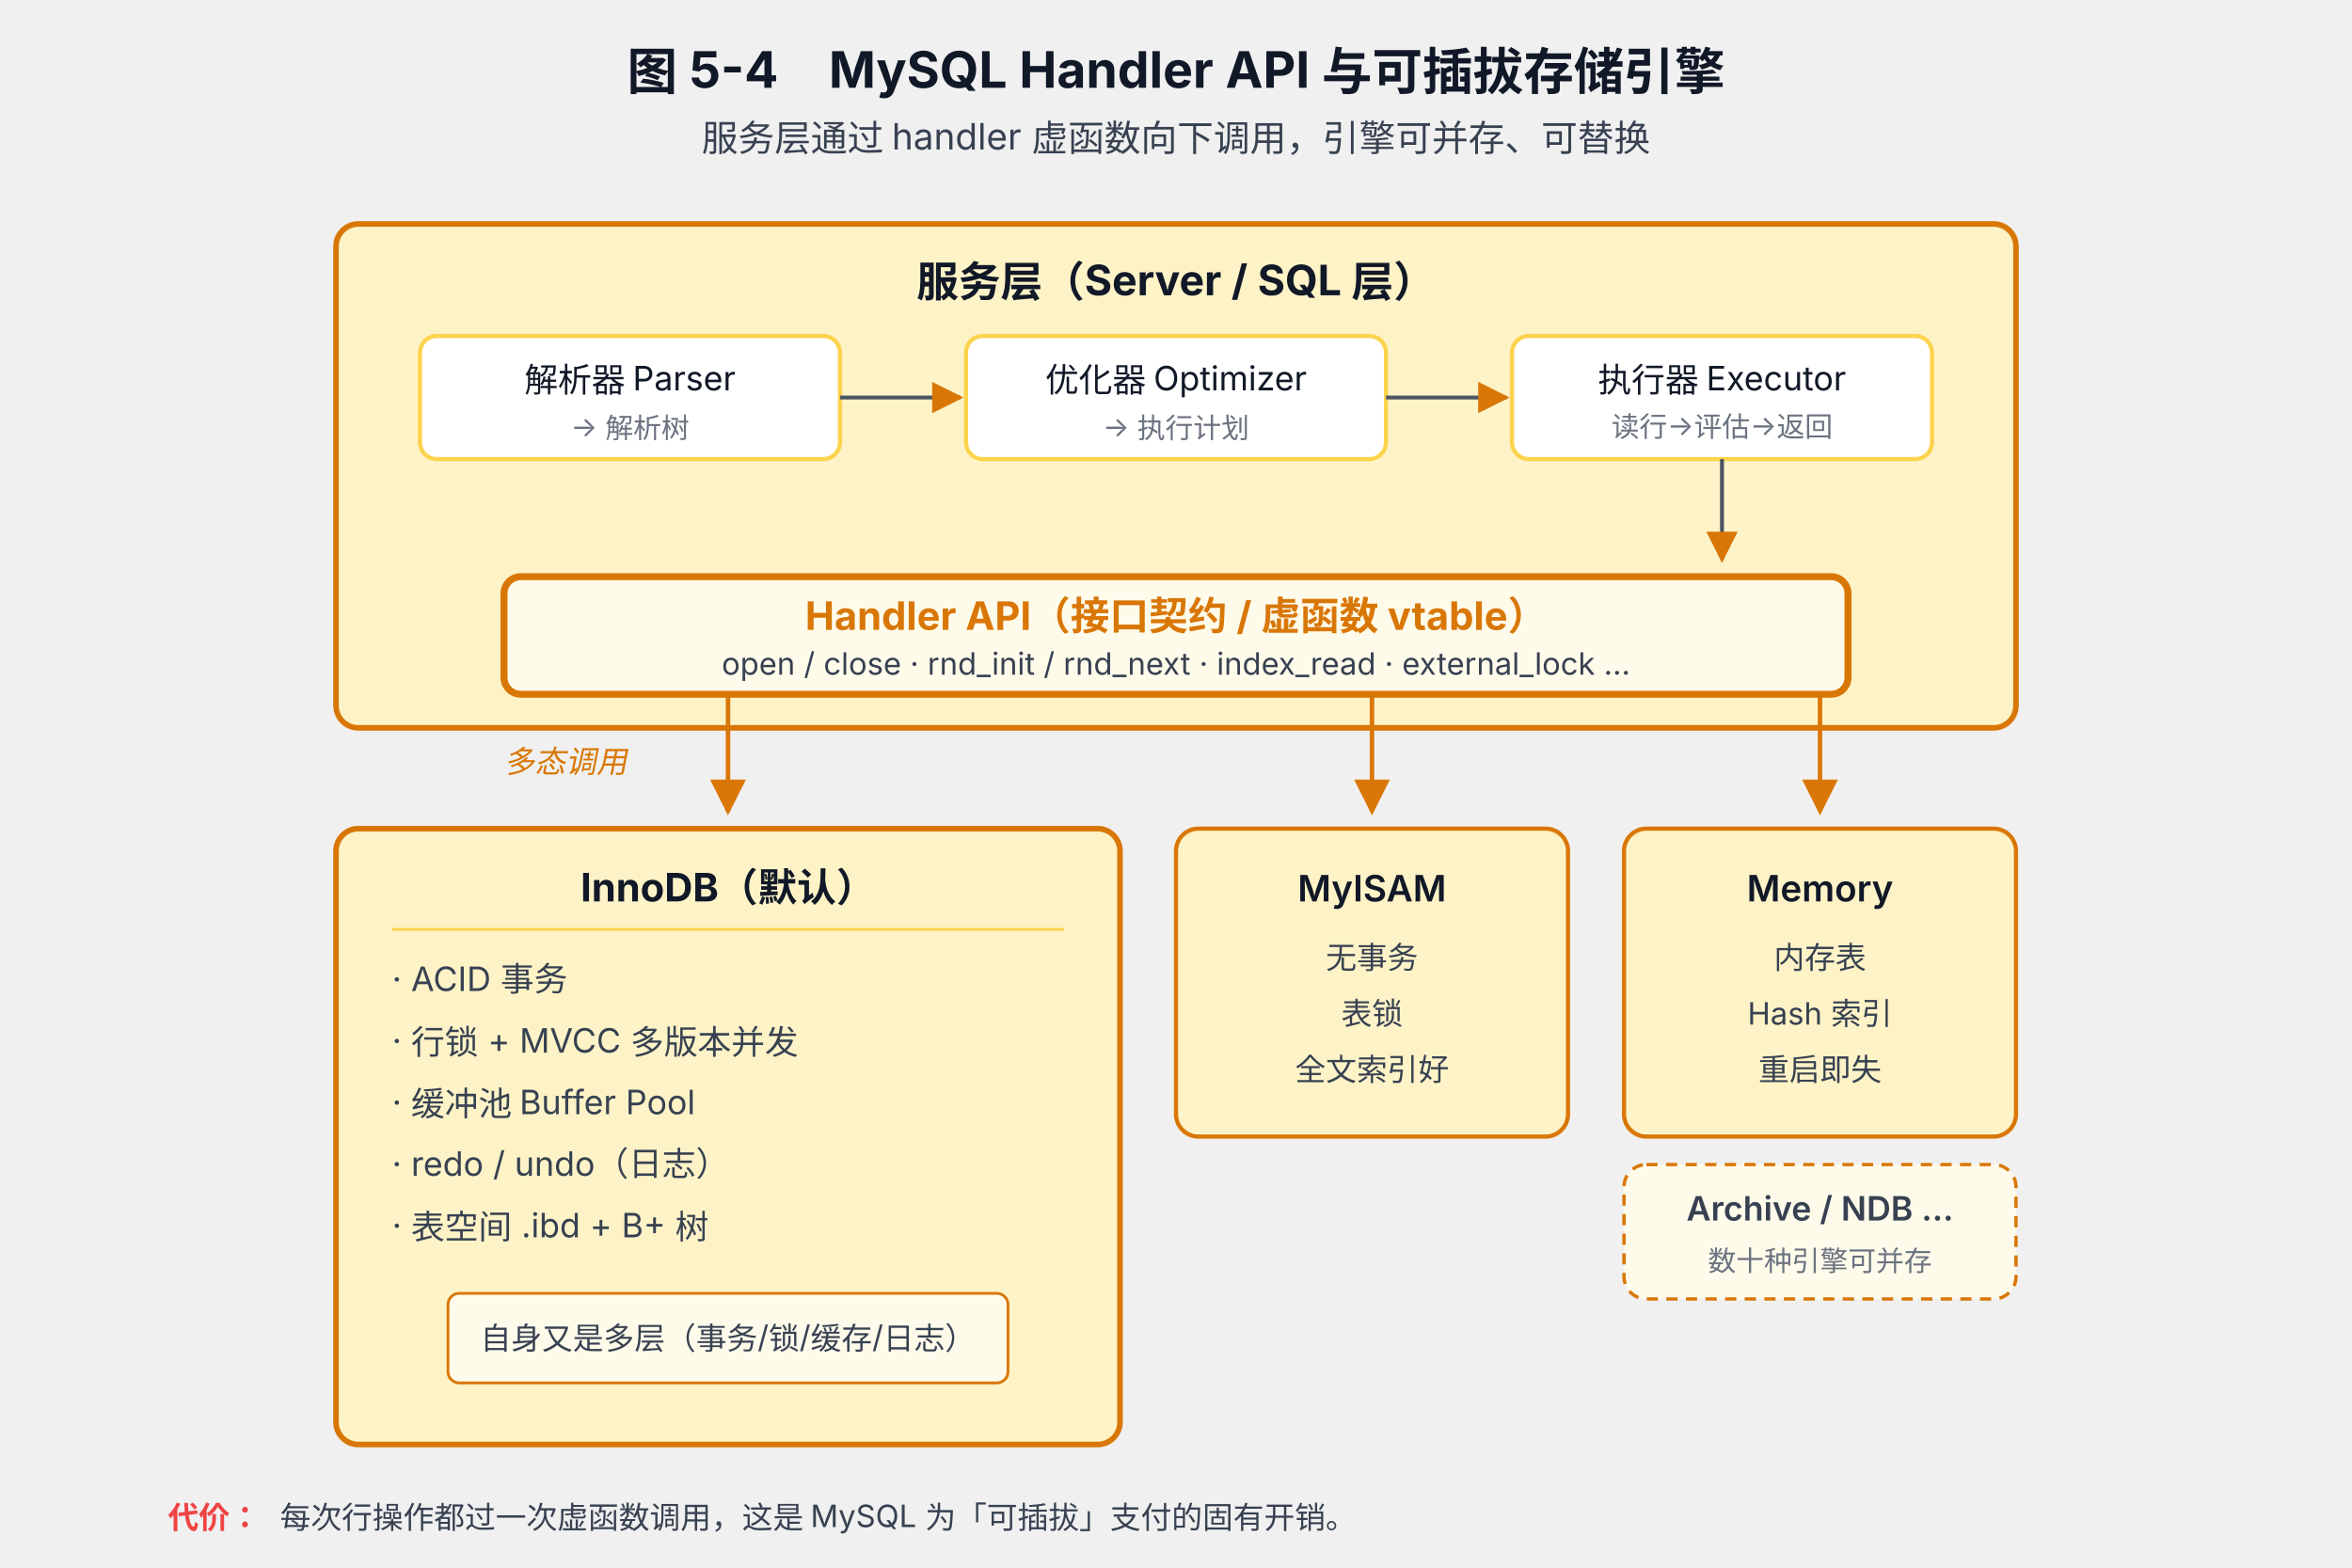
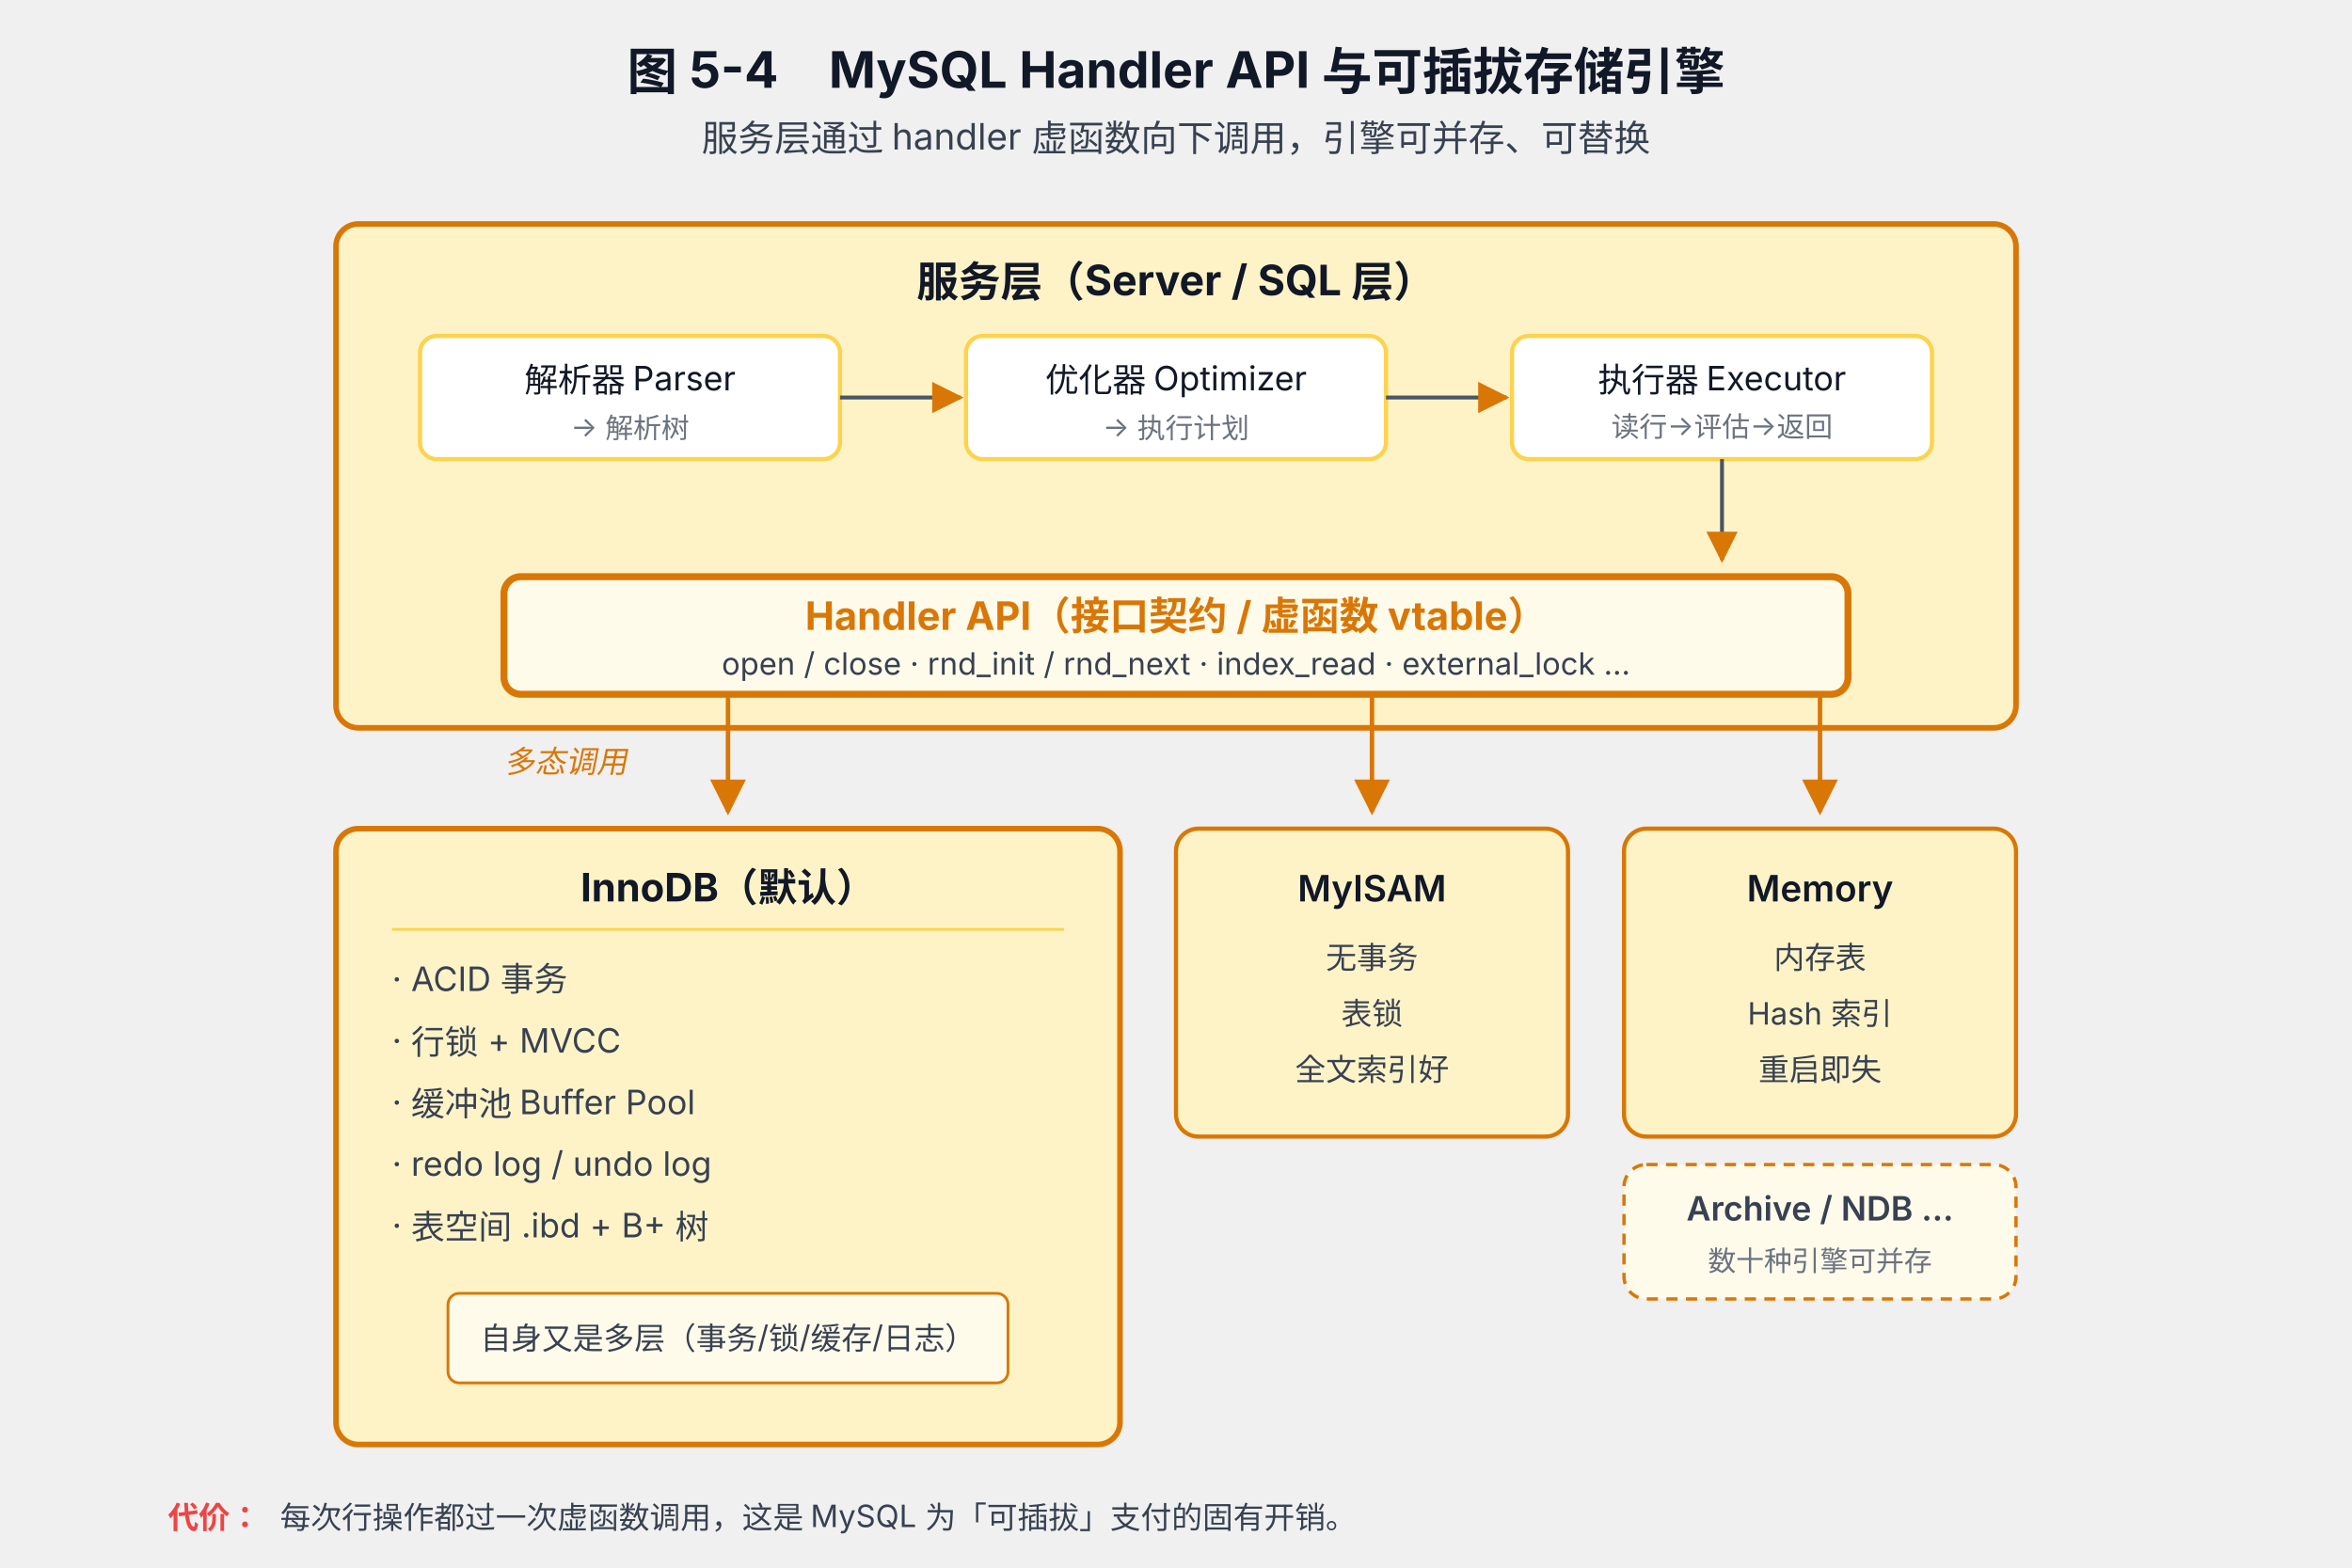
<svg xmlns="http://www.w3.org/2000/svg" viewBox="0 0 840 560" font-family="system-ui, -apple-system, 'PingFang SC', 'Microsoft YaHei', sans-serif">
  <defs>
    <marker id="arrow44" viewBox="0 0 10 10" refX="9" refY="5" markerWidth="8" markerHeight="8" orient="auto">
      <path d="M0,0 L10,5 L0,10 z" fill="#D97706" />
    </marker>
  </defs>
  <text x="420" y="32" text-anchor="middle" font-size="18" font-weight="700" fill="#111827">图 5-4　MySQL Handler API 与可插拔存储引擎</text>
  <text x="420" y="54" text-anchor="middle" font-size="13" fill="#374151">服务层通过 handler 虚函数向下调用，引擎可并存、可替换</text>
  <rect x="120" y="80" width="600" height="180" rx="8" fill="#FEF3C7" stroke="#D97706" stroke-width="2" />
  <text x="420" y="106" text-anchor="middle" font-size="15" font-weight="700" fill="#111827">服务层（Server / SQL 层）</text>
  <rect x="150" y="120" width="150" height="44" rx="6" fill="#FFFFFF" stroke="#FCD34D" stroke-width="1.5" />
  <text x="225" y="140" text-anchor="middle" font-size="12" fill="#111827">解析器 Parser</text>
  <text x="225" y="156" text-anchor="middle" font-size="10" fill="#6B7280">→ 解析树</text>
  <rect x="345" y="120" width="150" height="44" rx="6" fill="#FFFFFF" stroke="#FCD34D" stroke-width="1.5" />
  <text x="420" y="140" text-anchor="middle" font-size="12" fill="#111827">优化器 Optimizer</text>
  <text x="420" y="156" text-anchor="middle" font-size="10" fill="#6B7280">→ 执行计划</text>
  <rect x="540" y="120" width="150" height="44" rx="6" fill="#FFFFFF" stroke="#FCD34D" stroke-width="1.5" />
  <text x="615" y="140" text-anchor="middle" font-size="12" fill="#111827">执行器 Executor</text>
  <text x="615" y="156" text-anchor="middle" font-size="10" fill="#6B7280">读行→评估→返回</text>
  <line x1="300" y1="142" x2="343" y2="142" stroke="#4B5563" stroke-width="1.4" marker-end="url(#arrow44)" />
  <line x1="495" y1="142" x2="538" y2="142" stroke="#4B5563" stroke-width="1.4" marker-end="url(#arrow44)" />
  <line x1="615" y1="164" x2="615" y2="200" stroke="#4B5563" stroke-width="1.4" marker-end="url(#arrow44)" />
  <rect x="180" y="206" width="480" height="42" rx="6" fill="#FFFBEB" stroke="#D97706" stroke-width="2.5" />
  <text x="420" y="225" text-anchor="middle" font-size="14" font-weight="700" fill="#D97706">Handler API（接口契约 / 虚函数 vtable）</text>
  <text x="420" y="241" text-anchor="middle" font-size="11" fill="#374151">open / close · rnd_init / rnd_next · index_read · external_lock …</text>
  <line x1="260" y1="248" x2="260" y2="290" stroke="#D97706" stroke-width="1.6" marker-end="url(#arrow44)" />
  <line x1="490" y1="248" x2="490" y2="290" stroke="#D97706" stroke-width="1.6" marker-end="url(#arrow44)" />
  <line x1="650" y1="248" x2="650" y2="290" stroke="#D97706" stroke-width="1.6" marker-end="url(#arrow44)" />
  <text x="180" y="276" font-size="11" fill="#D97706" font-style="italic">多态调用</text>
  <rect x="120" y="296" width="280" height="220" rx="8" fill="#FEF3C7" stroke="#D97706" stroke-width="2" />
  <text x="260" y="322" text-anchor="middle" font-size="14" font-weight="700" fill="#111827">InnoDB（默认）</text>
  <line x1="140" y1="332" x2="380" y2="332" stroke="#FCD34D" stroke-width="1" />
  <text x="140" y="354" font-size="12" fill="#374151">· ACID 事务</text>
-   <text x="140" y="376" font-size="12" fill="#374151">· 行锁 + MVCC 多版本并发</text>
+   <text x="140" y="376" font-size="12" fill="#374151">· 行锁 + MVCC</text>
  <text x="140" y="398" font-size="12" fill="#374151">· 缓冲池 Buffer Pool</text>
-   <text x="140" y="420" font-size="12" fill="#374151">· redo / undo（日志）</text>
+   <text x="140" y="420" font-size="12" fill="#374151">· redo log / undo log</text>
  <text x="140" y="442" font-size="12" fill="#374151">· 表空间 .ibd + B+ 树</text>
  <rect x="160" y="462" width="200" height="32" rx="4" fill="#FFFBEB" stroke="#D97706" stroke-width="1" />
  <text x="260" y="482" text-anchor="middle" font-size="11" fill="#374151">自身又是多层（事务/锁/缓存/日志）</text>
  <rect x="420" y="296" width="140" height="110" rx="8" fill="#FEF3C7" stroke="#D97706" stroke-width="1.5" />
  <text x="490" y="322" text-anchor="middle" font-size="13" font-weight="600" fill="#111827">MyISAM</text>
  <text x="490" y="346" text-anchor="middle" font-size="11" fill="#374151">无事务</text>
  <text x="490" y="366" text-anchor="middle" font-size="11" fill="#374151">表锁</text>
  <text x="490" y="386" text-anchor="middle" font-size="11" fill="#374151">全文索引好</text>
  <rect x="580" y="296" width="140" height="110" rx="8" fill="#FEF3C7" stroke="#D97706" stroke-width="1.5" />
  <text x="650" y="322" text-anchor="middle" font-size="13" font-weight="600" fill="#111827">Memory</text>
  <text x="650" y="346" text-anchor="middle" font-size="11" fill="#374151">内存表</text>
  <text x="650" y="366" text-anchor="middle" font-size="11" fill="#374151">Hash 索引</text>
  <text x="650" y="386" text-anchor="middle" font-size="11" fill="#374151">重启即失</text>
  <rect x="580" y="416" width="140" height="48" rx="8" fill="#FFFBEB" stroke="#D97706" stroke-width="1.2" stroke-dasharray="4 3" />
  <text x="650" y="436" text-anchor="middle" font-size="12" font-weight="600" fill="#374151">Archive / NDB …</text>
  <text x="650" y="454" text-anchor="middle" font-size="10" fill="#6B7280">数十种引擎可并存</text>
  <rect x="120" y="530" width="600" height="0" rx="6" fill="none" />
  <text x="60" y="546" font-size="11" fill="#EF4444" font-weight="600">代价：</text>
  <text x="100" y="546" font-size="11" fill="#374151">每次行操作都过一次虚函数调用，这是 MySQL 为「可插拔」支付的固有开销。</text>
</svg>
